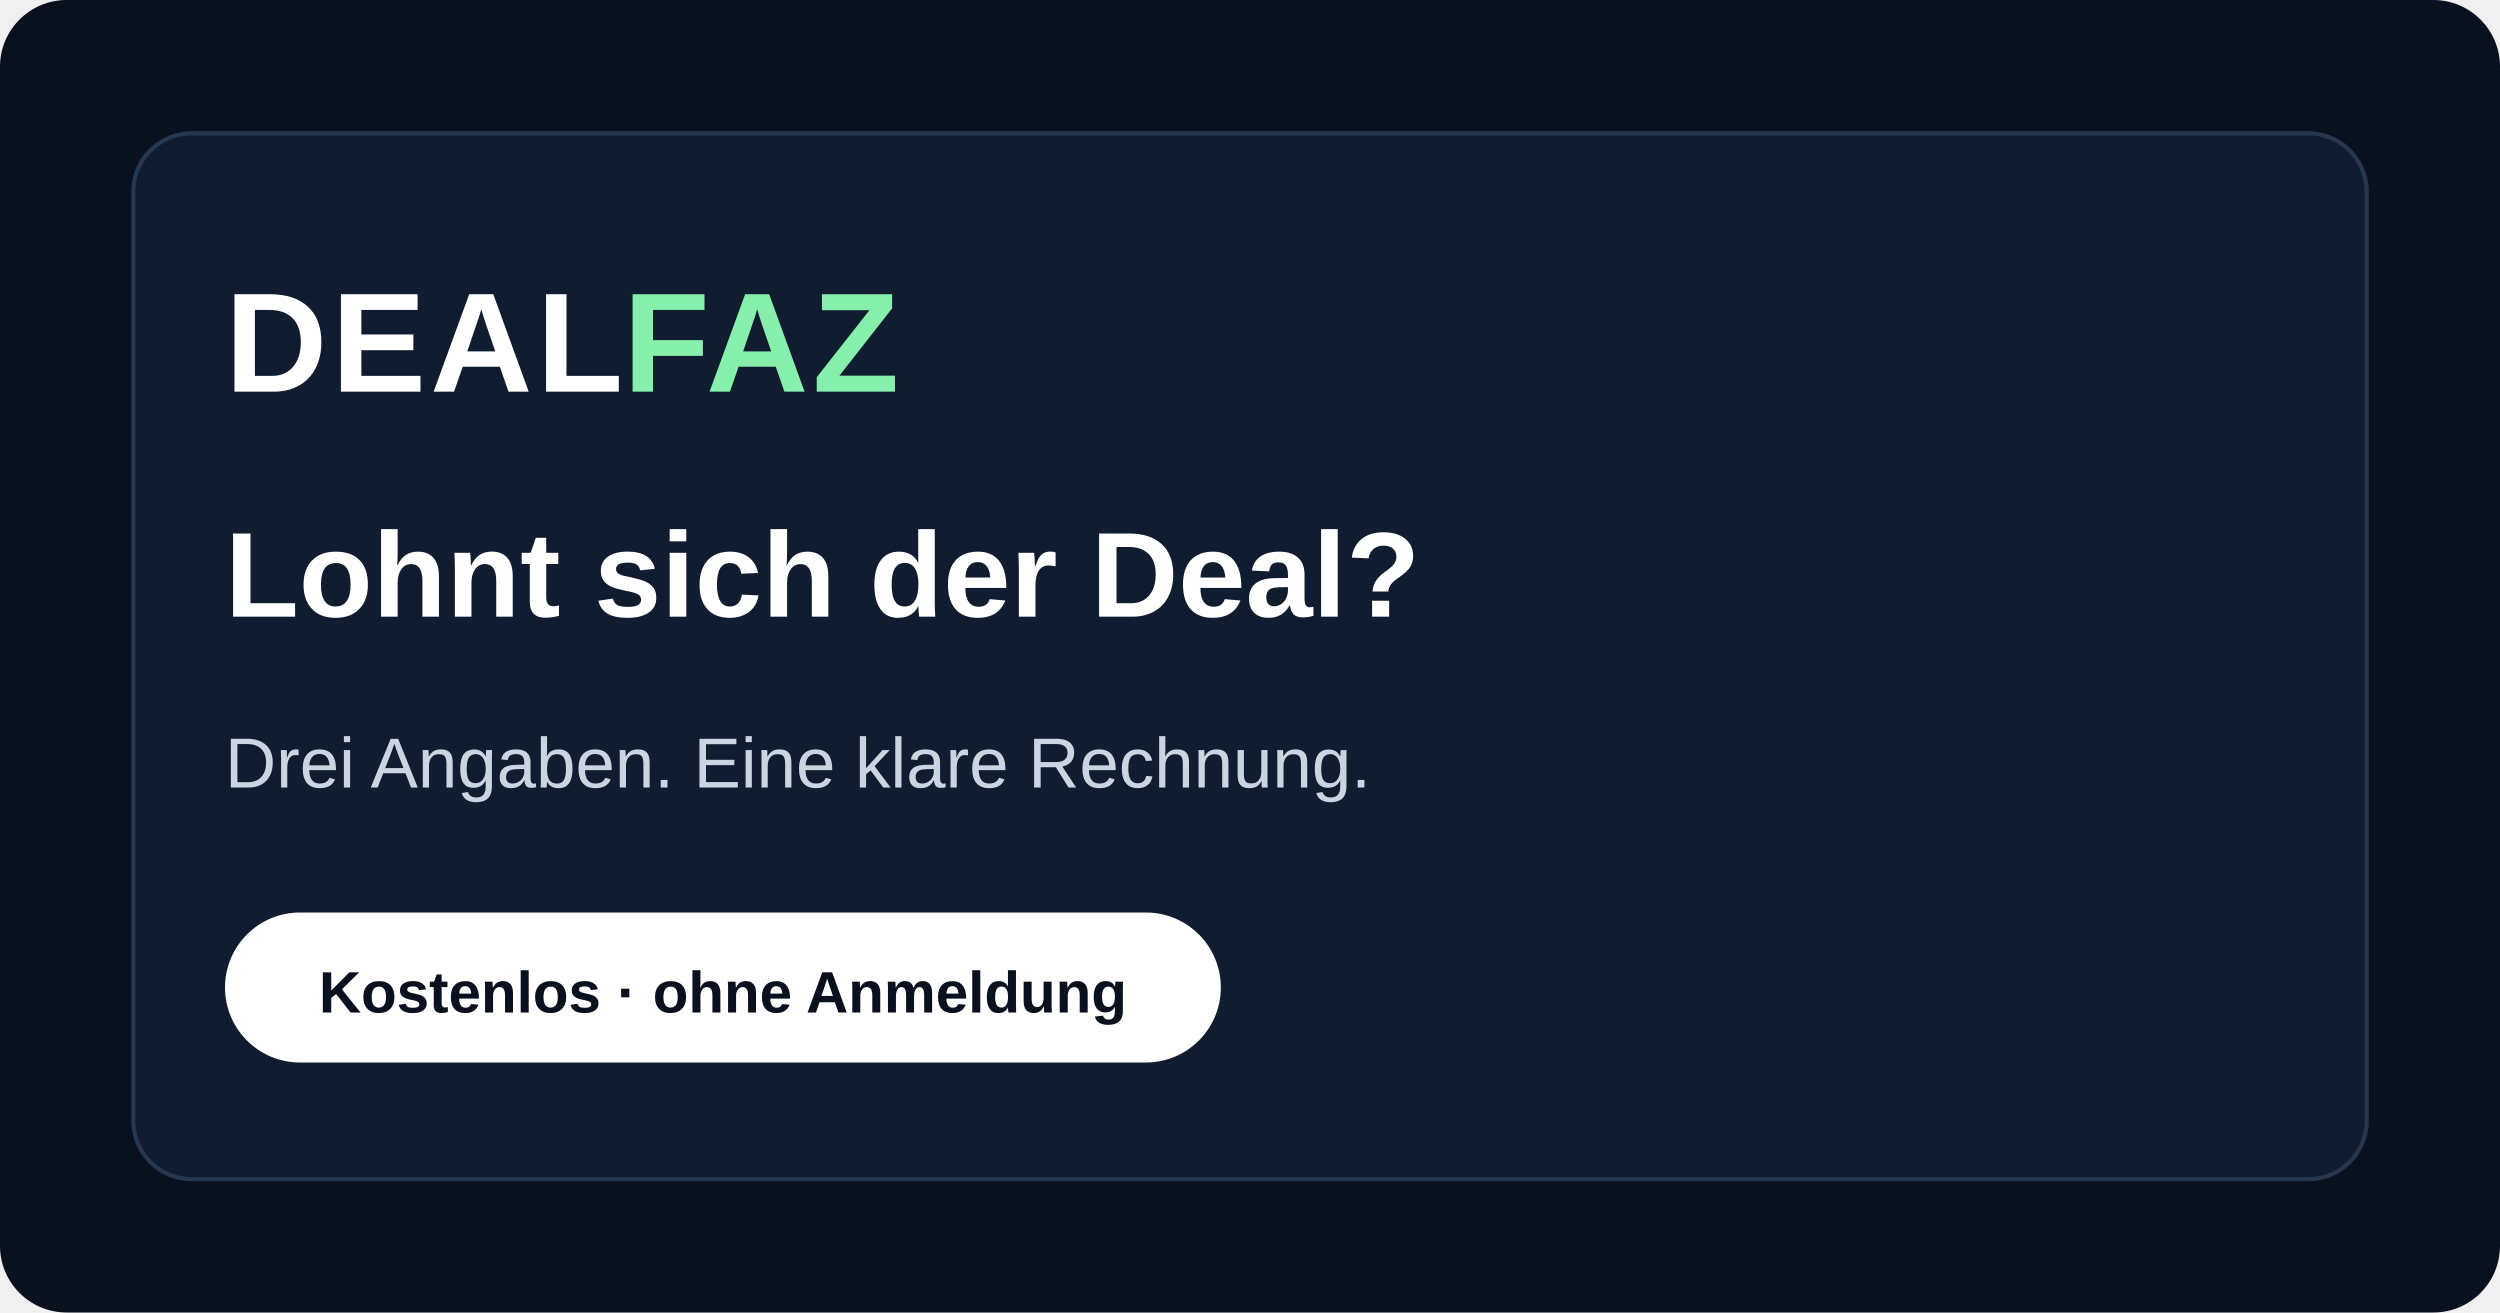
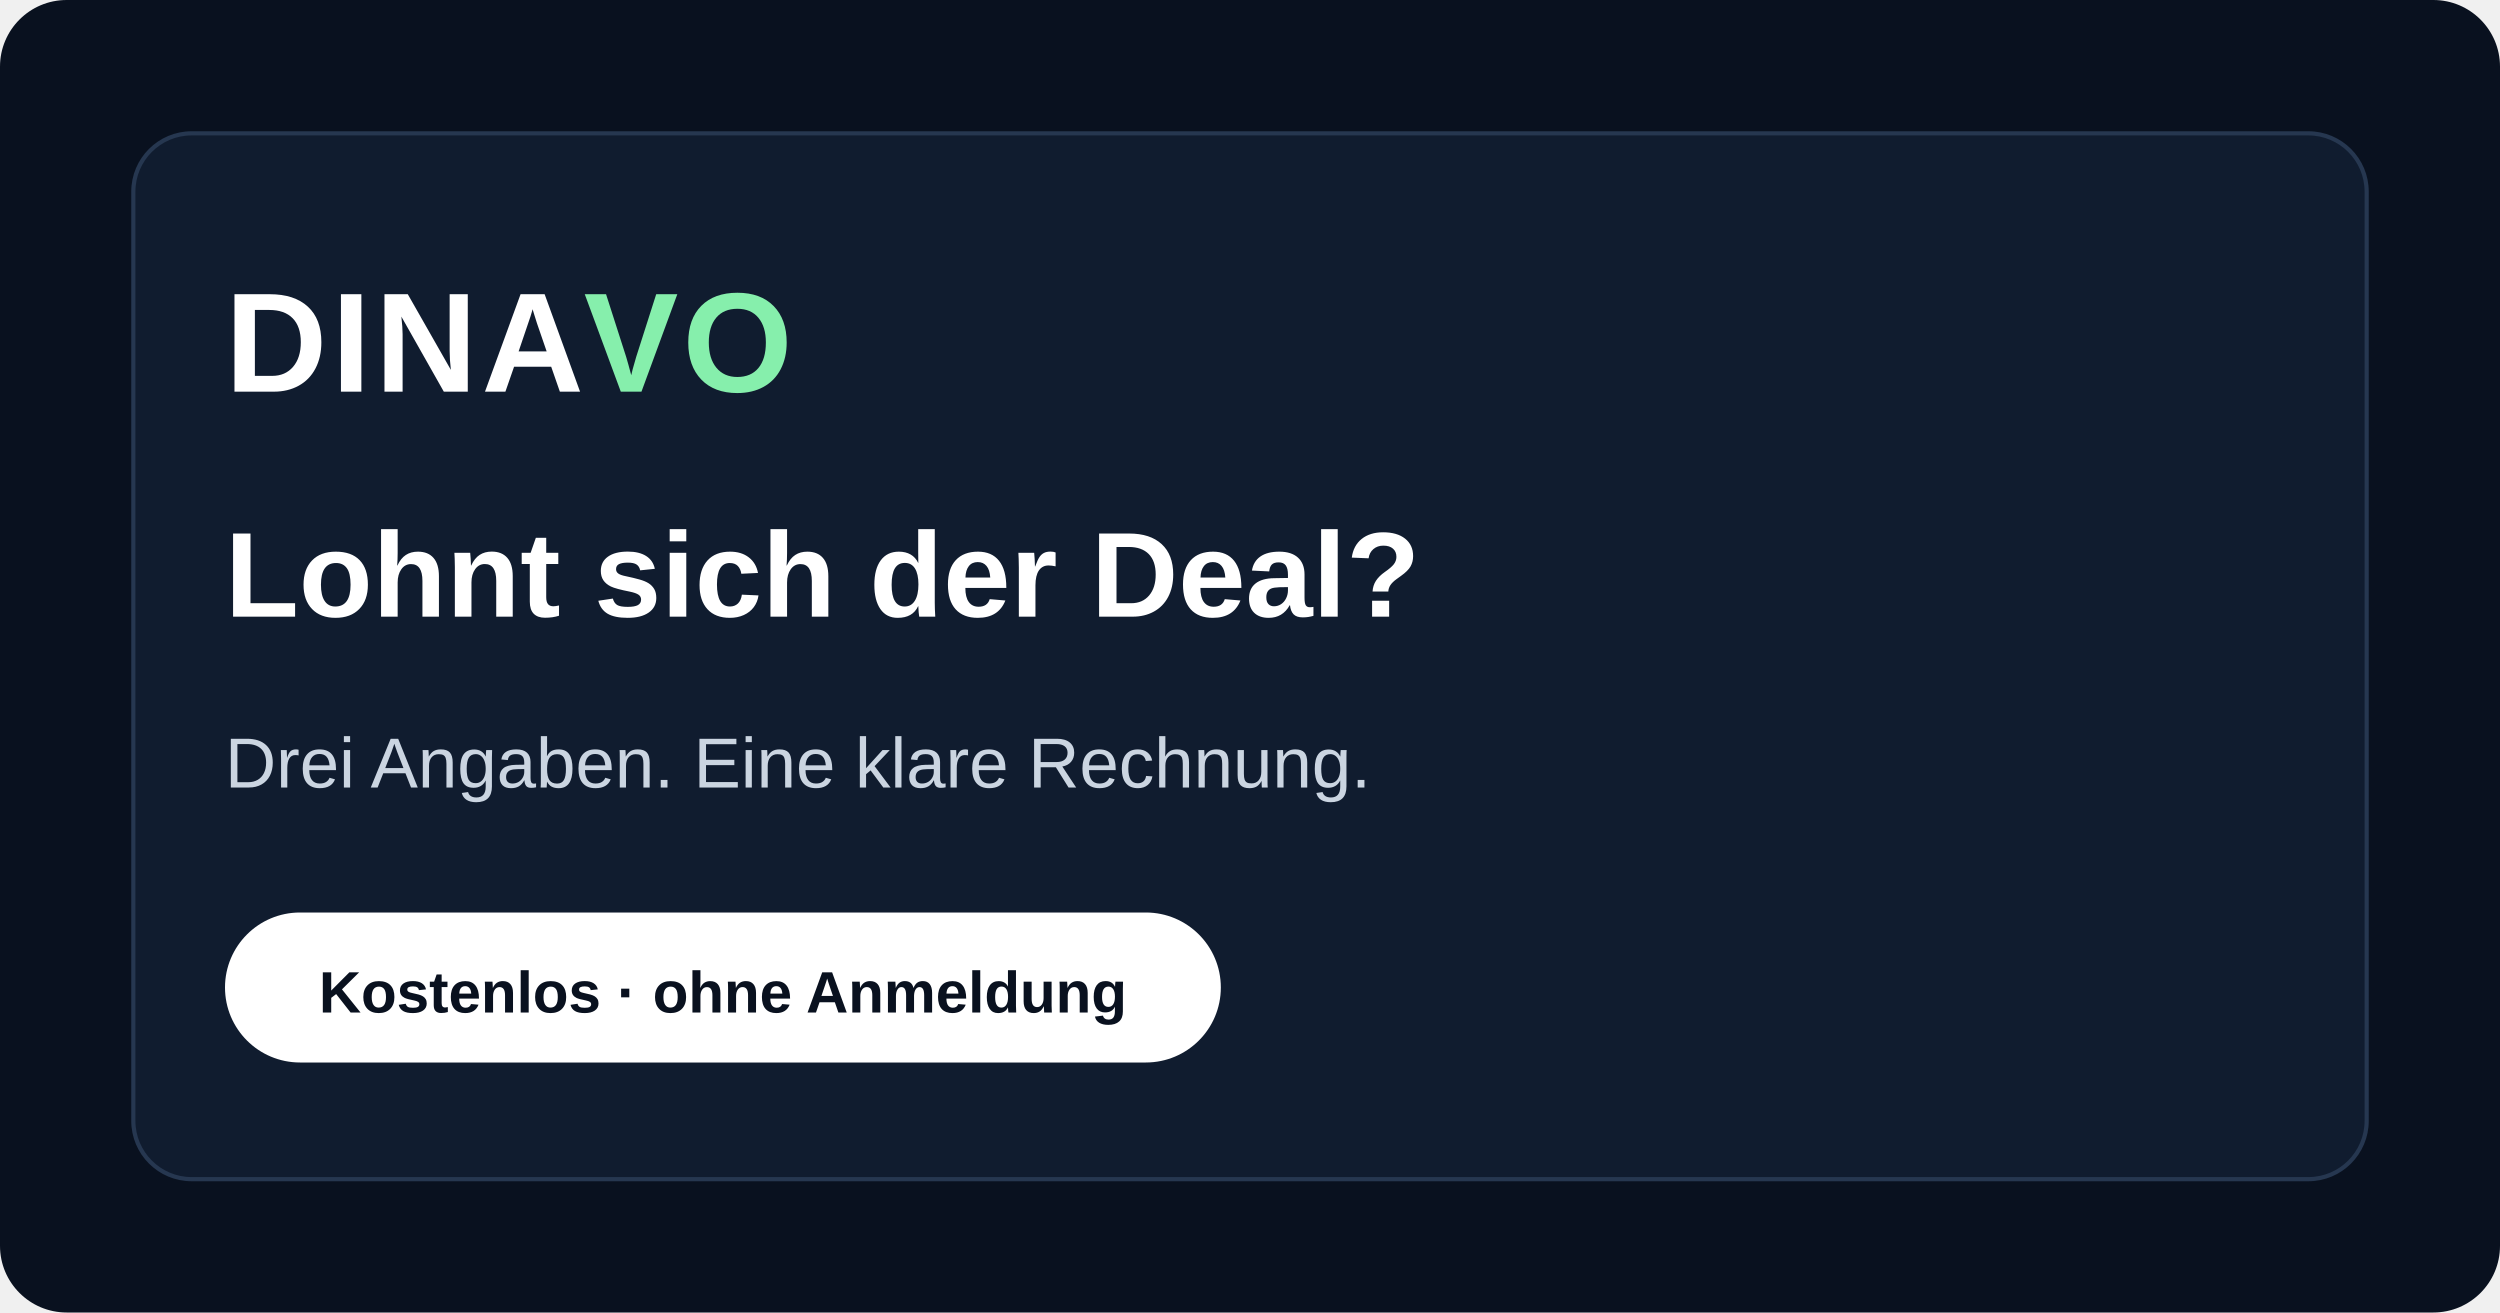
<svg xmlns="http://www.w3.org/2000/svg" width="1200" height="630" viewBox="0 0 1200 630" role="img" aria-labelledby="title desc">
  <rect width="1200" height="630" rx="32" fill="#09111f" />
  <rect x="64" y="64" width="1072" height="502" rx="28" fill="#101c2f" stroke="#263750" stroke-width="2" />
-   <text x="108" y="188" fill="#ffffff" font-family="Arial,Helvetica,sans-serif" font-size="68" font-weight="800" letter-spacing="2">DEAL<tspan fill="#86efac">FAZ</tspan>
+   <text x="108" y="188" fill="#ffffff" font-family="Arial,Helvetica,sans-serif" font-size="68" font-weight="800" letter-spacing="2">DINA<tspan fill="#86efac">VO</tspan>
  </text>
  <text x="108" y="296" fill="#ffffff" font-family="Arial,Helvetica,sans-serif" font-size="58" font-weight="700">Lohnt sich der Deal?</text>
  <text x="108" y="378" fill="#cbd5e1" font-family="Arial,Helvetica,sans-serif" font-size="34">Drei Angaben. Eine klare Rechnung.</text>
  <rect x="108" y="438" width="478" height="72" rx="36" fill="#ffffff" />
  <text x="347" y="486" text-anchor="middle" fill="#09111f" font-family="Arial,Helvetica,sans-serif" font-size="28" font-weight="700">Kostenlos · ohne Anmeldung</text>
</svg>
